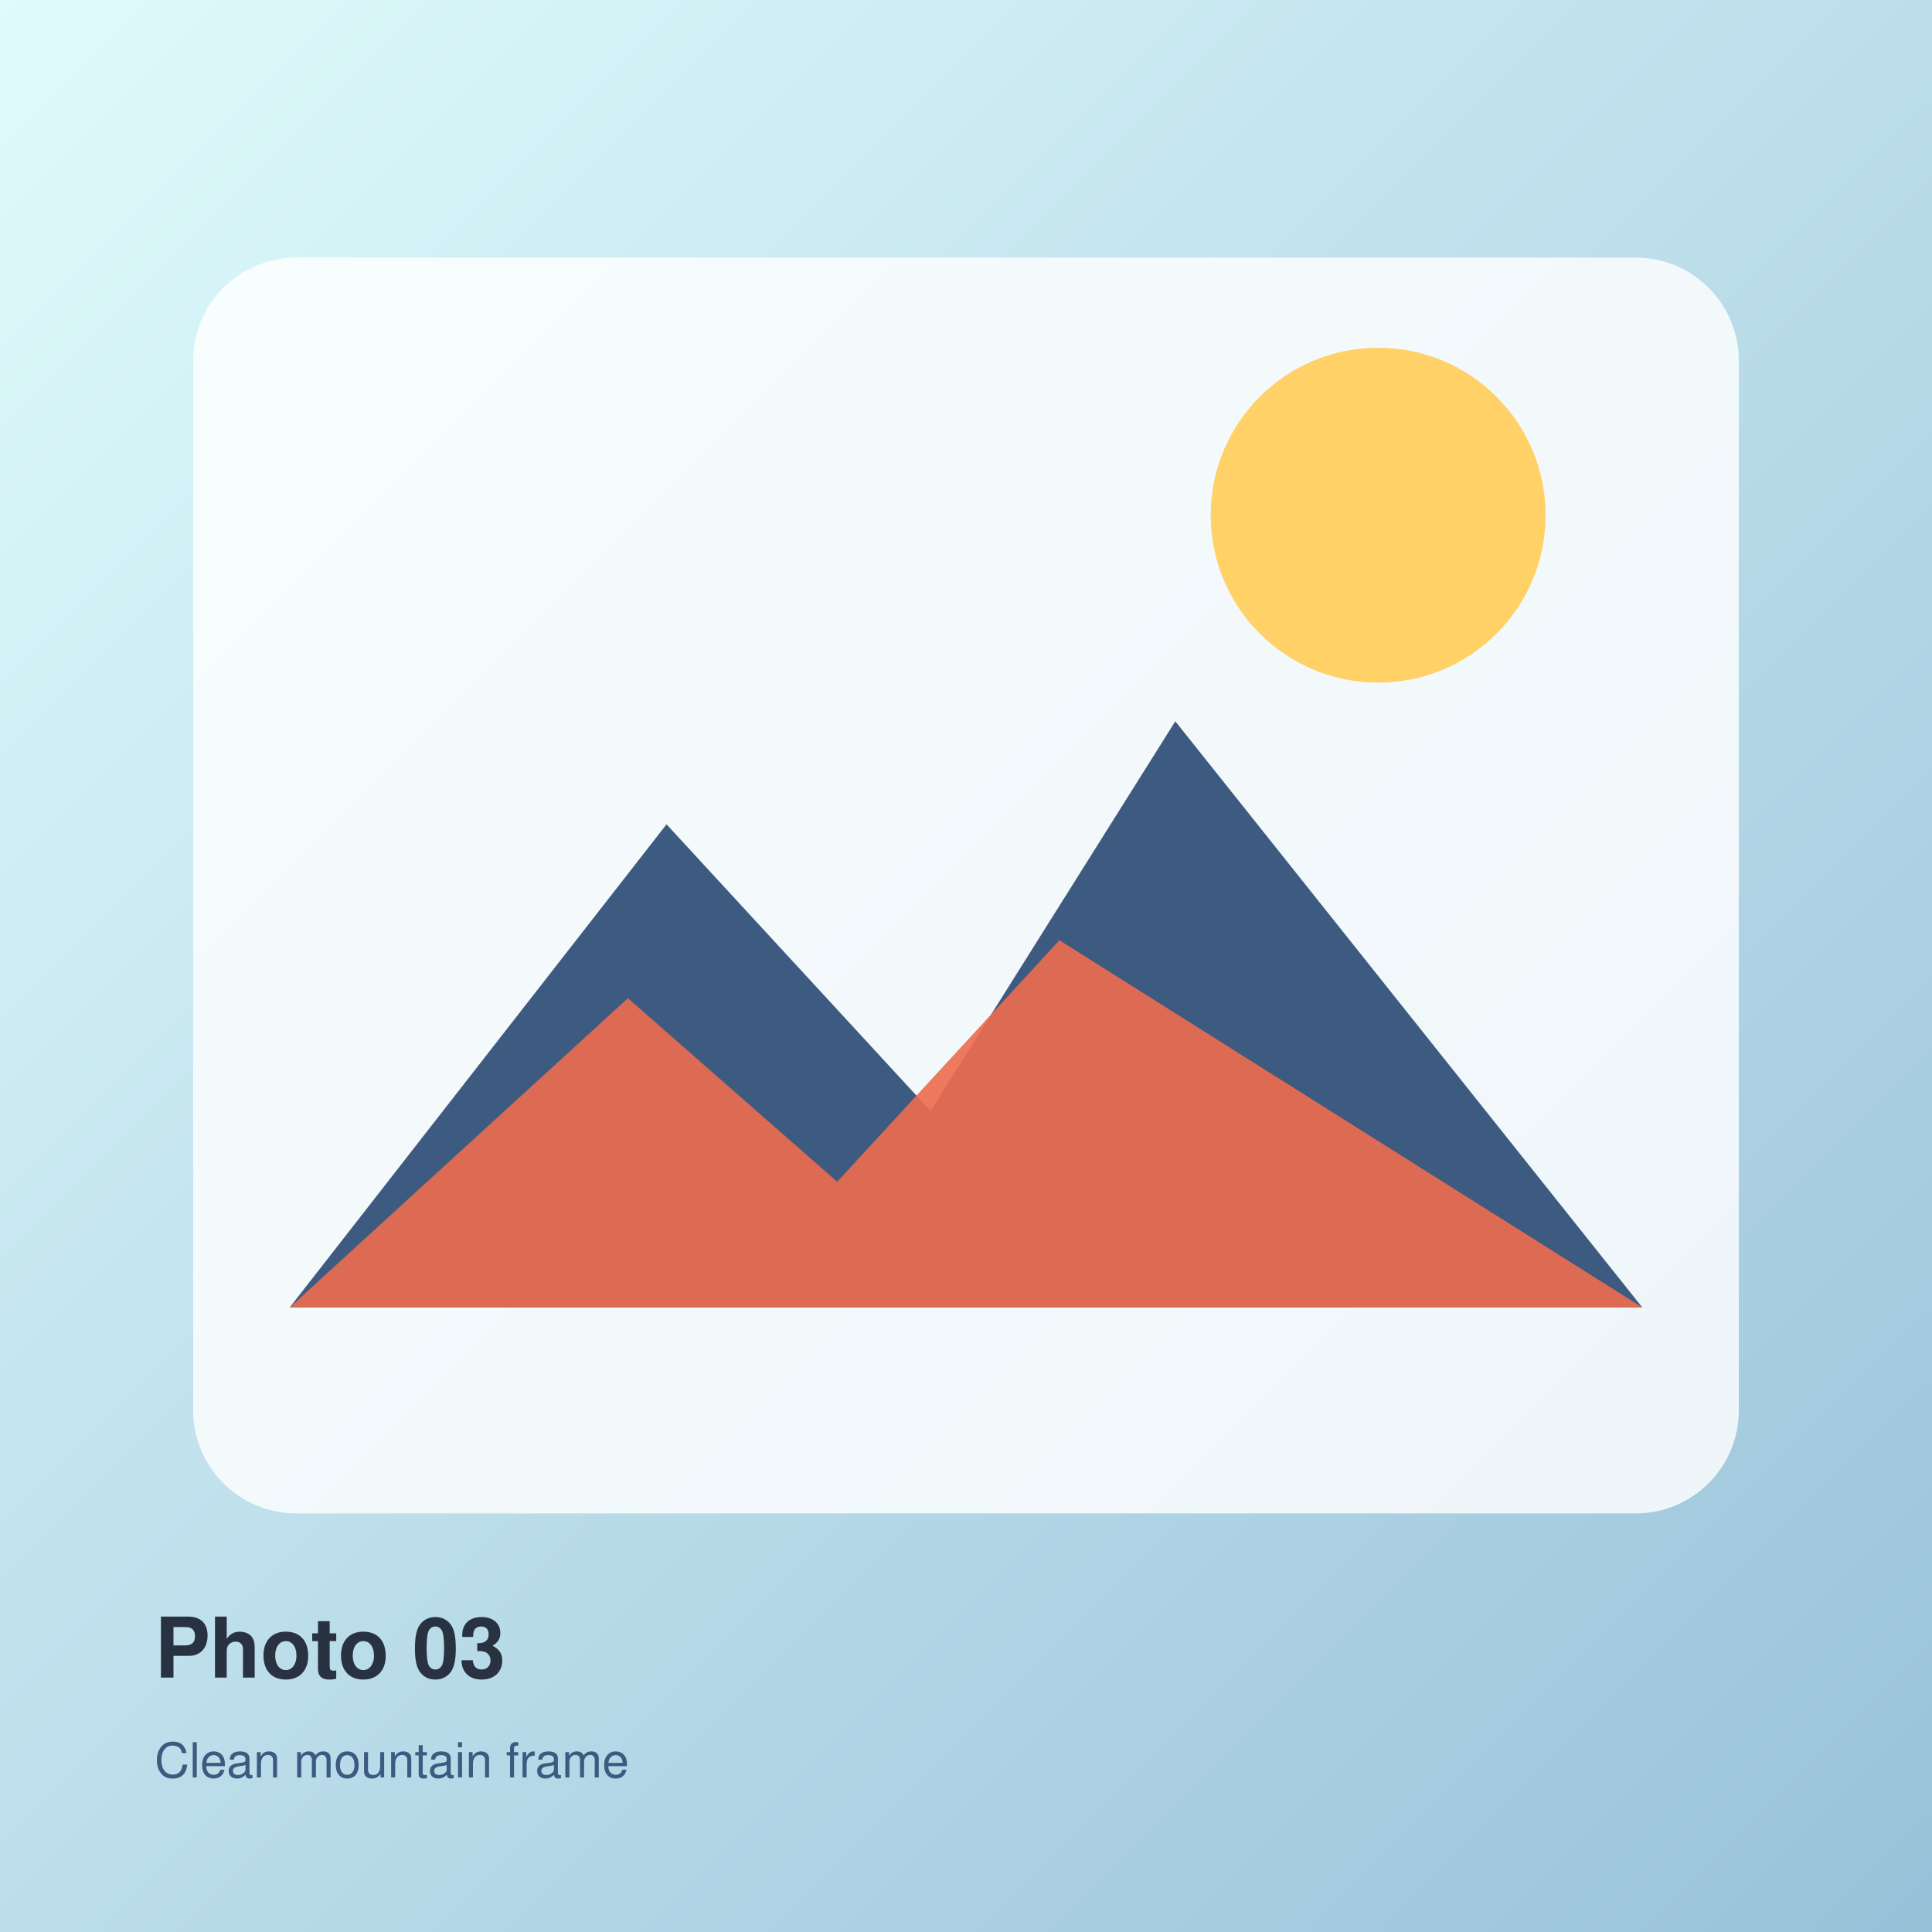
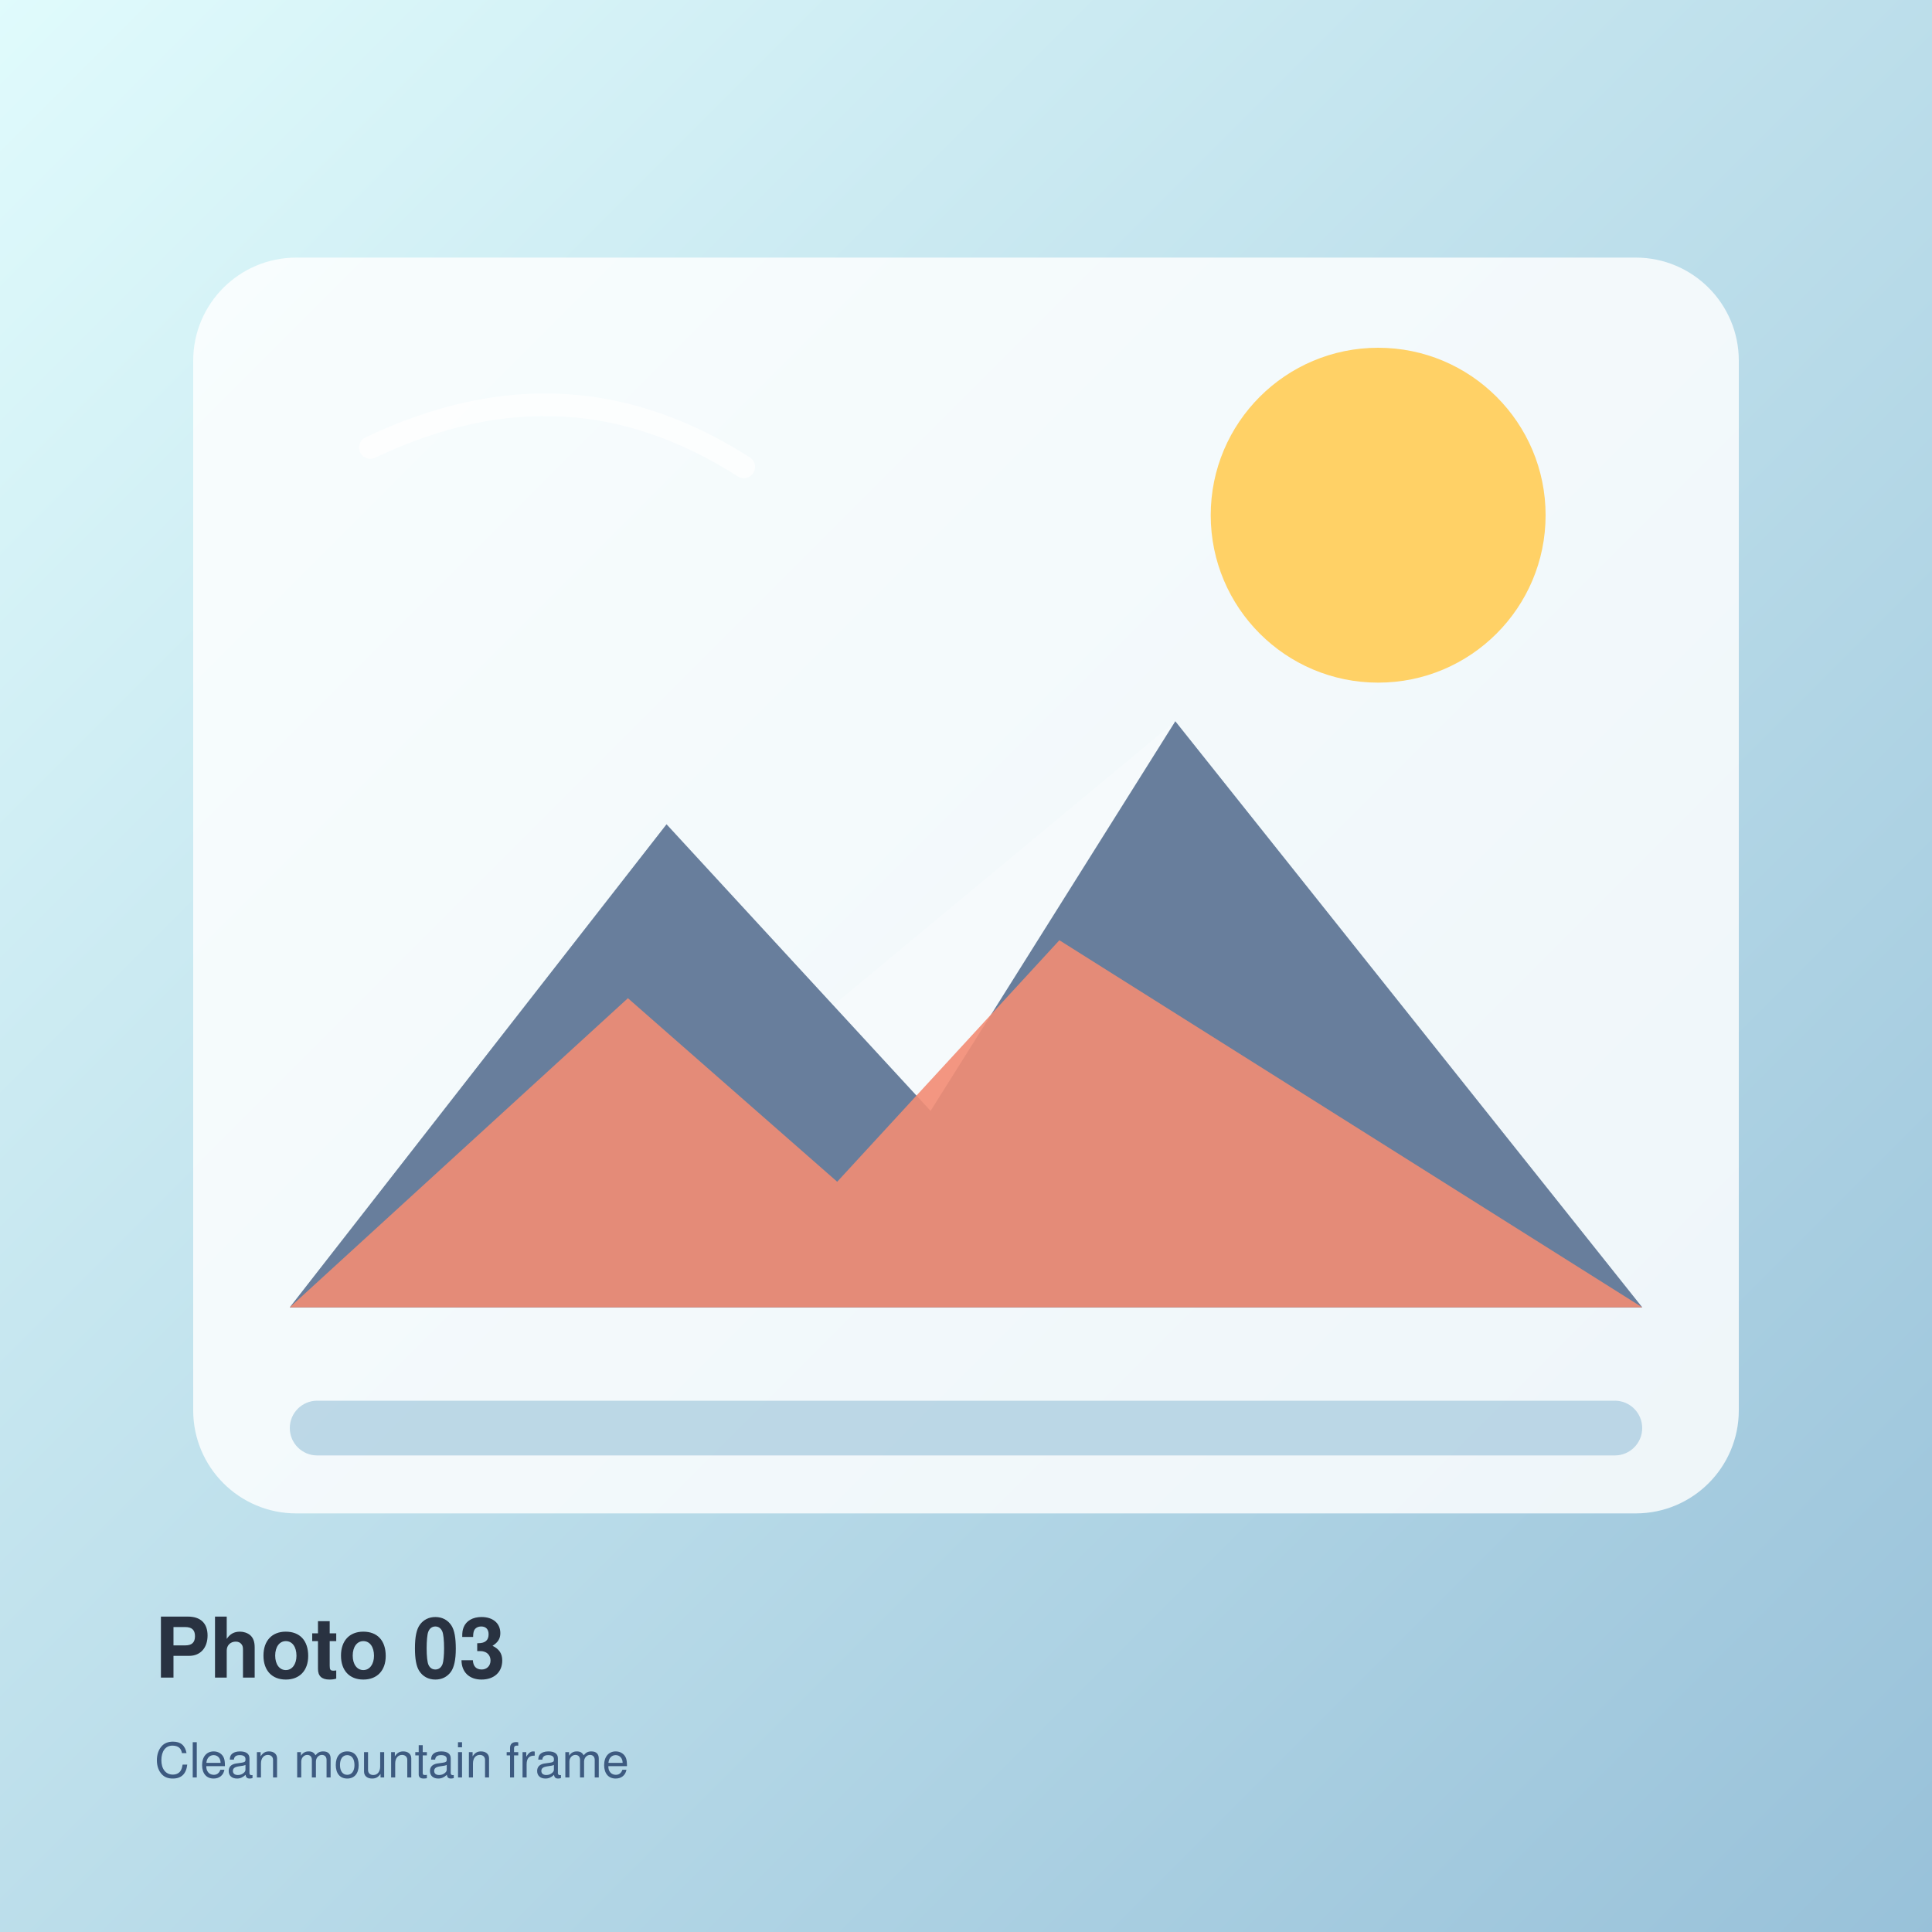
<svg xmlns="http://www.w3.org/2000/svg" width="1200" height="1200" viewBox="0 0 1200 1200">
  <defs>
    <linearGradient id="bg" x1="0" y1="0" x2="1" y2="1">
      <stop offset="0%" stop-color="#e0fbfc" />
      <stop offset="100%" stop-color="#98c1d9" />
    </linearGradient>
  </defs>
  <rect width="1200" height="1200" fill="url(#bg)" />
  <rect x="120" y="160" width="960" height="780" rx="64" fill="#ffffff" opacity="0.82" />
  <path d="M180 812 L414 512 L578 690 L730 448 L1020 812 Z" fill="#3d5a80" />
  <path d="M180 812 L390 620 L520 734 L658 584 L1020 812 Z" fill="#ee6c4d" opacity="0.9" />
+   <path d="M180 812 L414 512 L518 624 L730 448 L1020 812 Z" fill="#ffffff" opacity="0.22" />
  <circle cx="856" cy="320" r="104" fill="#ffd166" />
+   <path d="M230 278 C314 238 390 244 462 290" fill="none" stroke="#ffffff" stroke-width="14" stroke-linecap="round" opacity="0.7" />
+   <rect x="180" y="870" width="840" height="34" rx="17" fill="#98c1d9" opacity="0.6" />
  <text x="96" y="1042" font-family="Helvetica, Arial, sans-serif" font-size="52" font-weight="900" fill="#293241">Photo 03</text>
  <text x="96" y="1104" font-family="Helvetica, Arial, sans-serif" font-size="30" fill="#3d5a80">Clean mountain frame</text>
</svg>
